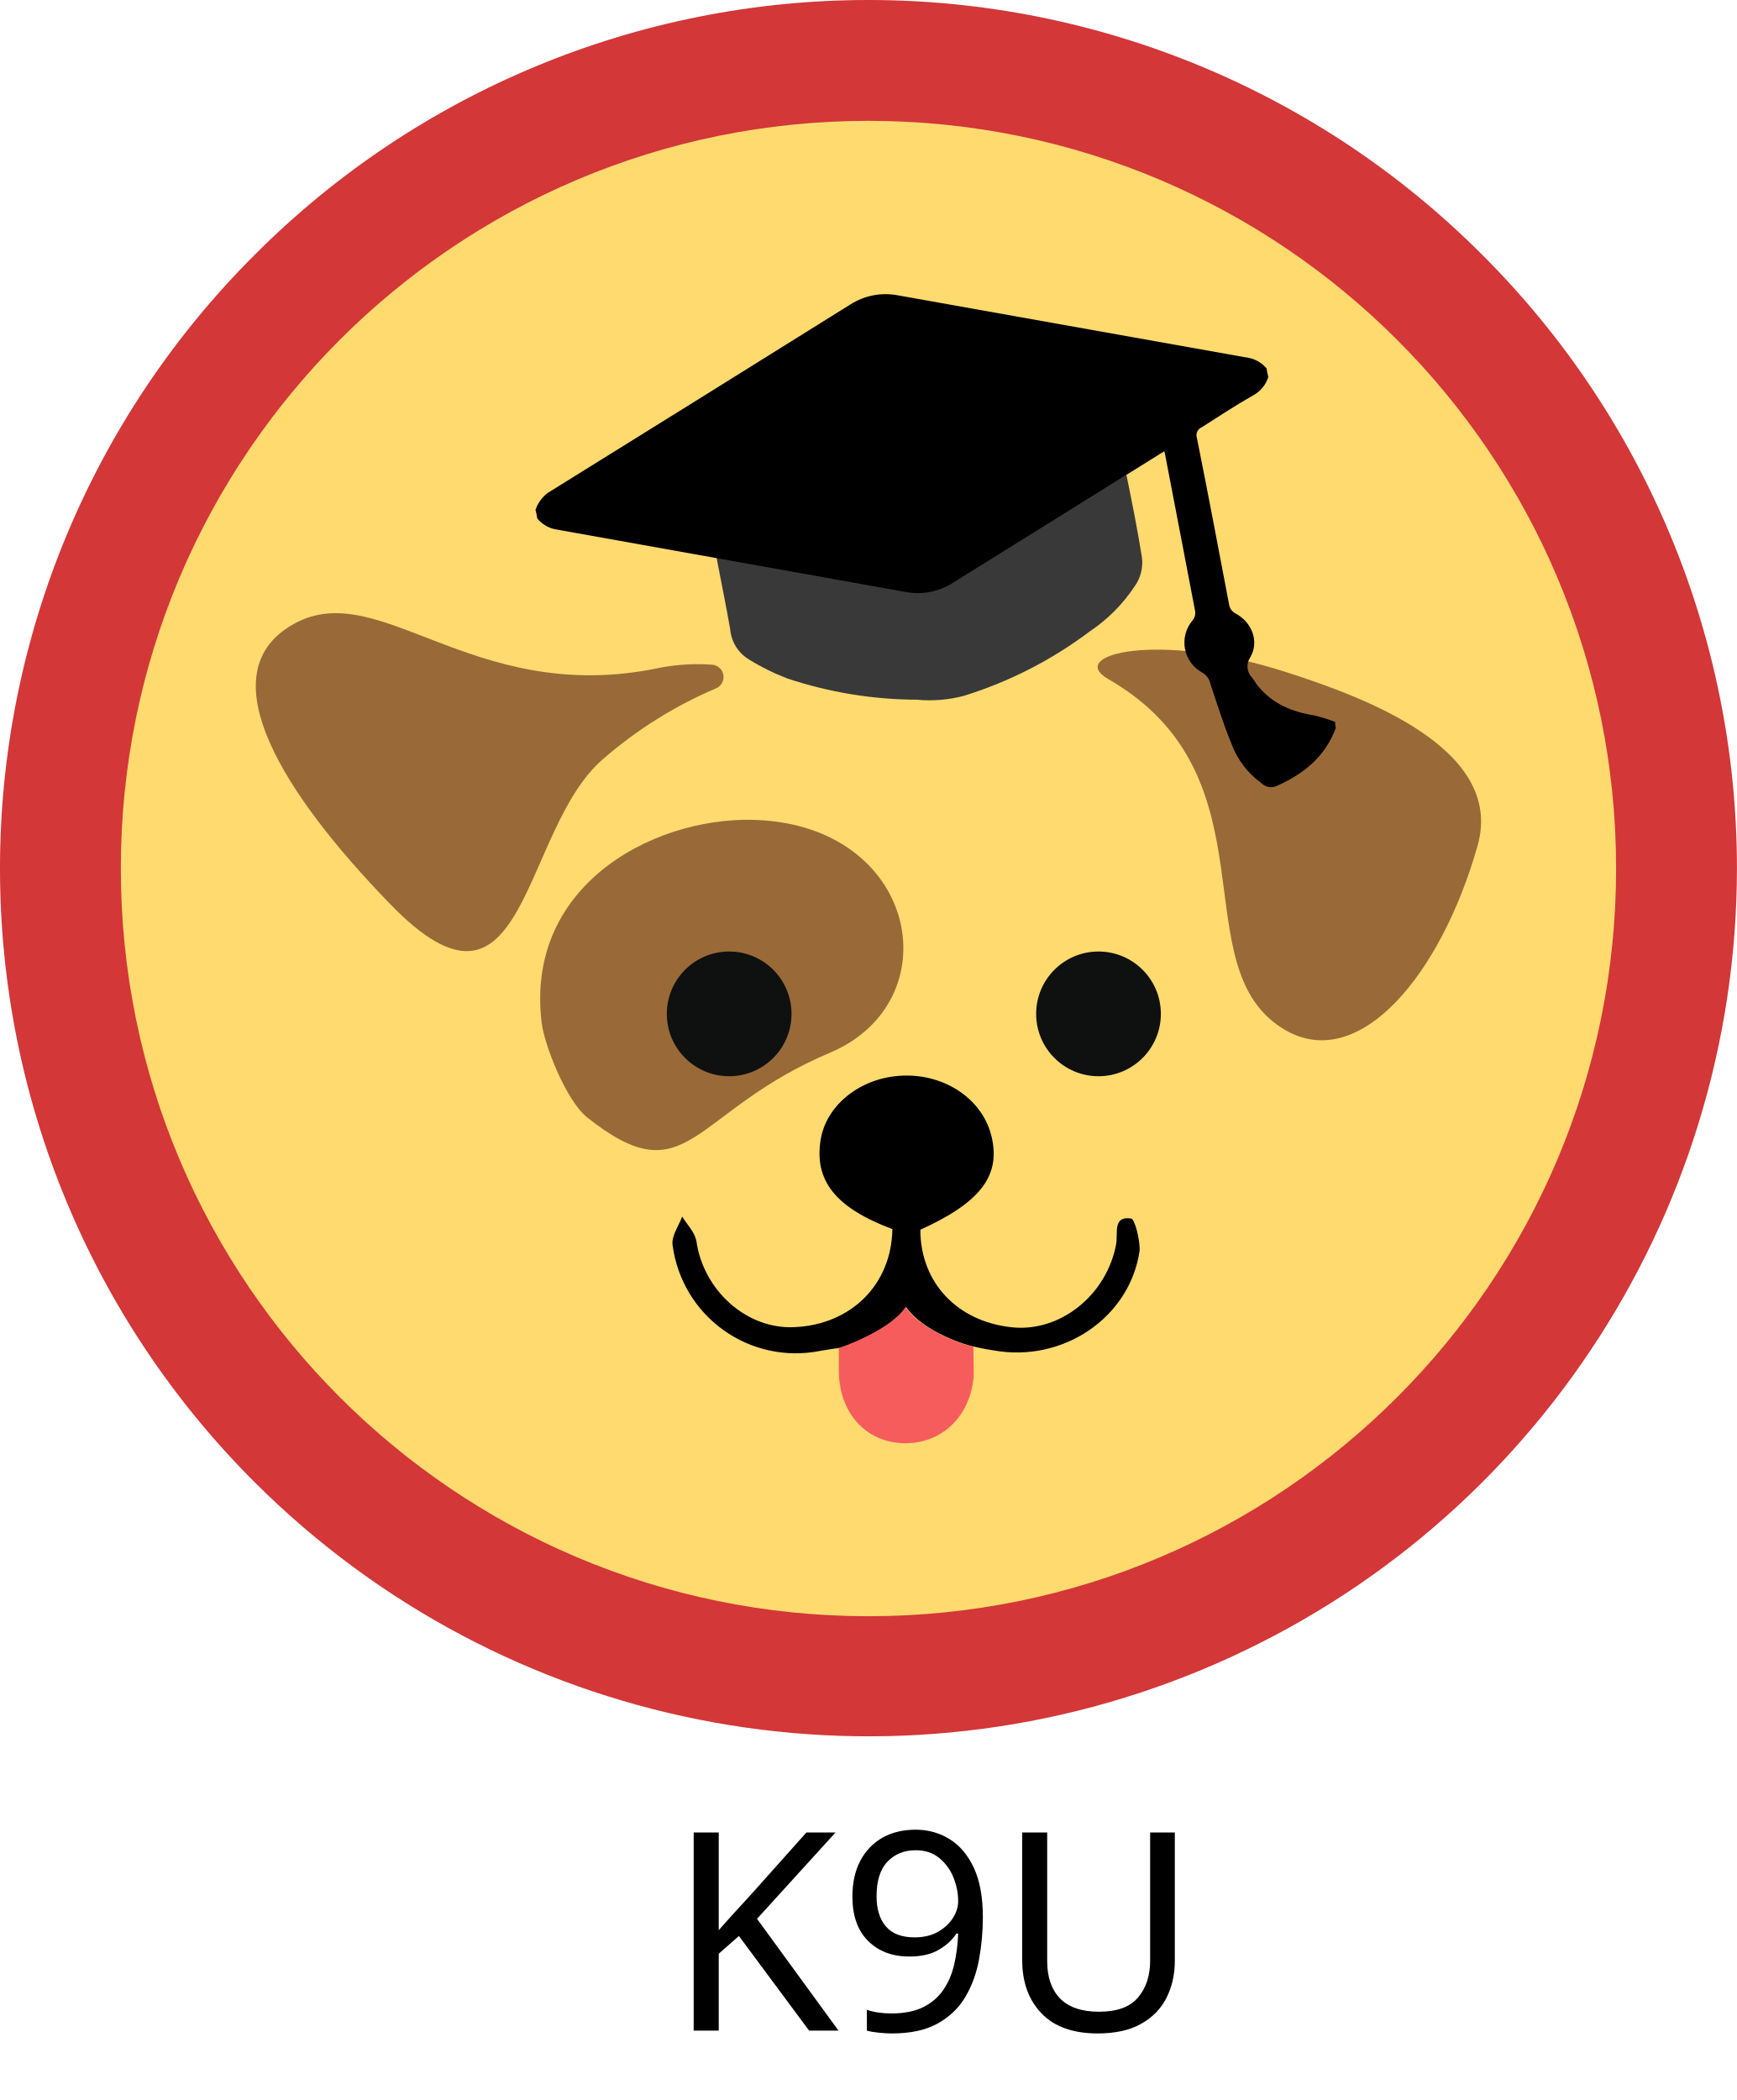
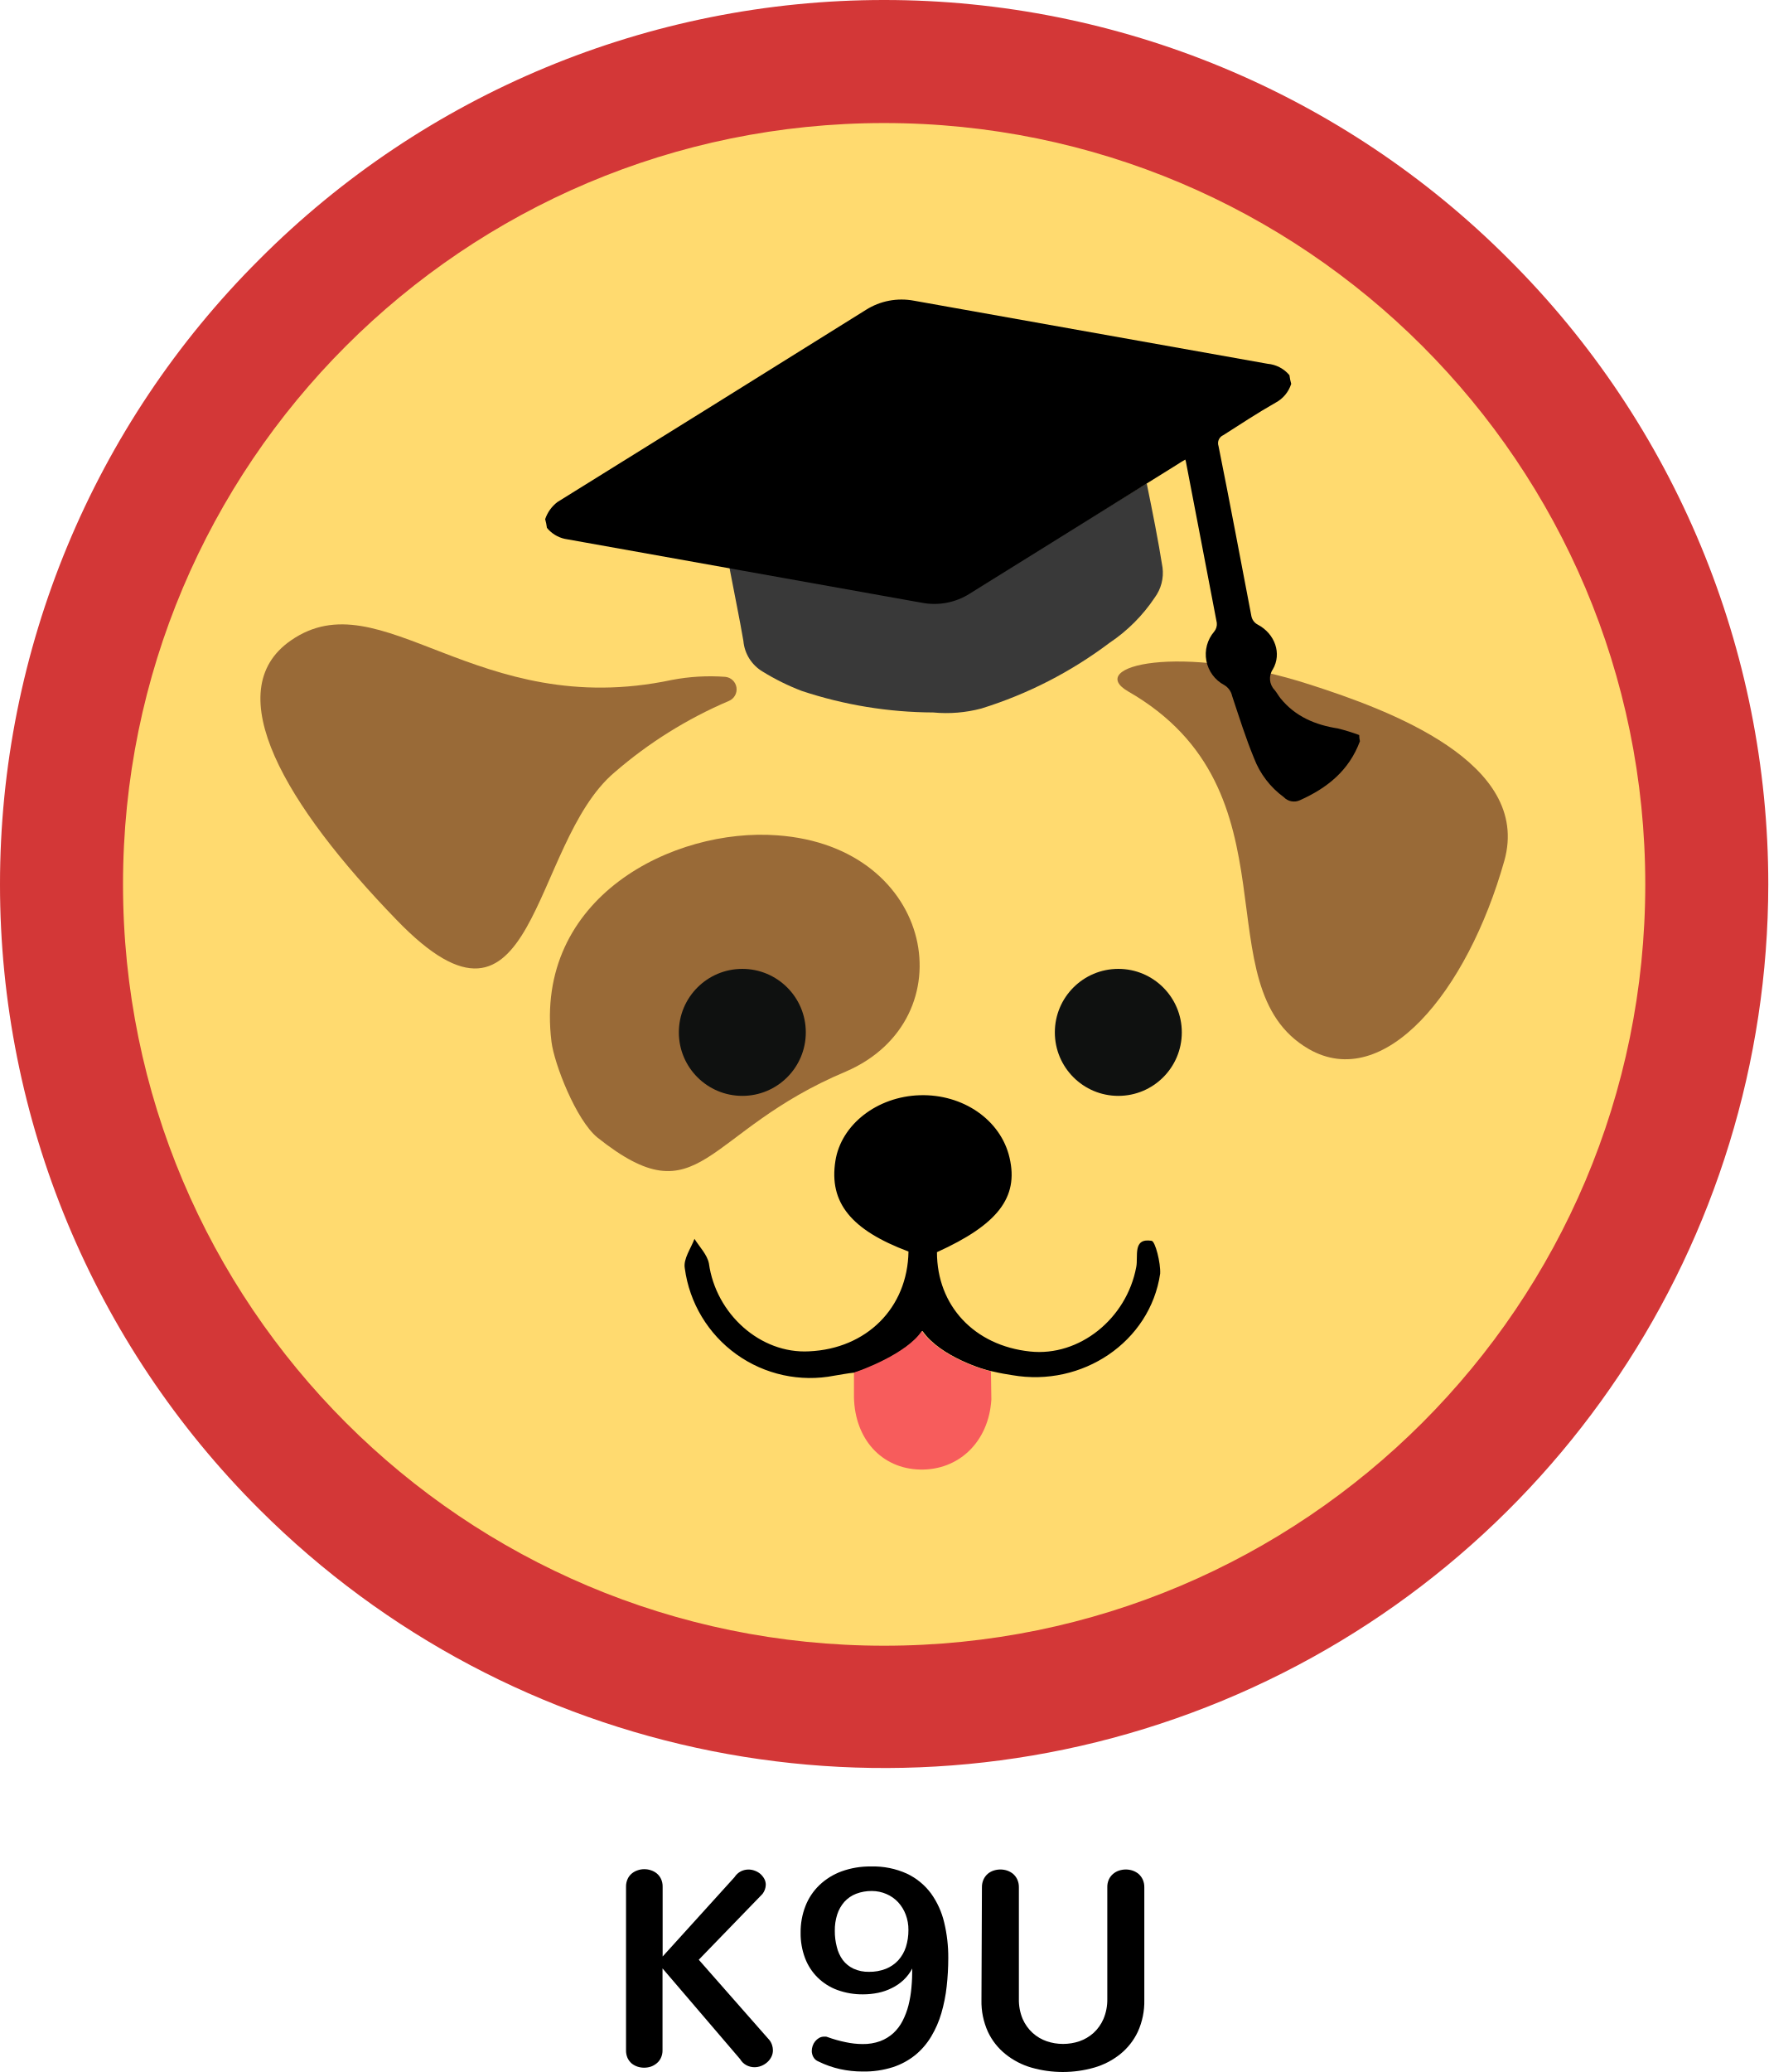
- <svg xmlns="http://www.w3.org/2000/svg" viewBox="0 0 300 362.68">
+ <svg xmlns="http://www.w3.org/2000/svg" viewBox="0 0 300 351.43">
  <defs>
-     <style>.cls-1{fill:#ffda6f;}.cls-2{fill:#d33737;}.cls-3{fill:#996a37;}.cls-4{fill:#0f1110;}.cls-5{fill:#f75c5c;}.cls-6{fill:#393939;}.cls-7{isolation:isolate;font-size:47.92px;font-family:MyriadPro-Regular, Myriad Pro;}</style>
+     <style>.cls-1{fill:#ffda6f;}.cls-2{fill:#d33737;}.cls-3{fill:#996a37;}.cls-4{fill:#0f1110;}.cls-5{fill:#f75c5c;}.cls-6{fill:#393939;}.cls-7{isolation:isolate;}</style>
  </defs>
  <g id="Layer_2" data-name="Layer 2">
    <g id="logo">
      <circle class="cls-1" cx="150" cy="150" r="139.53" />
      <path class="cls-2" d="M150,20.87A129.13,129.13,0,1,1,20.87,150,129.12,129.12,0,0,1,150,20.87M150,0A149.61,149.61,0,0,0,44,44,149.61,149.61,0,0,0,0,150,149.61,149.61,0,0,0,44,256,150,150,0,0,0,300,150,149.61,149.61,0,0,0,256,44,149.61,149.61,0,0,0,150,0Z" />
      <path class="cls-3" d="M131.88,141.68c-17.6-1.33-41.36,10.47-38.32,35,.45,3.71,4.16,13.29,7.8,16.26,17.6,14,17.82-1,42.18-11.21C164,172.87,158.76,143.61,131.88,141.68Z" />
      <circle class="cls-4" cx="125.94" cy="175.1" r="10.77" />
      <circle class="cls-4" cx="189.73" cy="175.1" r="10.77" />
      <path class="cls-3" d="M104.26,131c-14.41,12.18-13.15,49.75-37,25-18.72-19.31-30.37-38.77-17.9-47.38C64.68,98,80.79,122.38,114,115.32a34.64,34.64,0,0,1,9.05-.52,2.13,2.13,0,0,1,.6,4.09A73.74,73.74,0,0,0,104.26,131Z" />
      <path class="cls-3" d="M222.33,116.14c13.14,4.23,37.57,13.14,32.89,29.85-6.31,22.35-20.42,39.28-33.19,31.93-18.34-10.62-1.11-43.74-30.67-60.67C184.08,113,200.12,108.94,222.33,116.14Z" />
      <path d="M195.37,210.45c-3.27-.52-2.23,2.67-2.6,4.45-1.63,8.76-9.65,15.22-18,14.33-9.5-1-15.81-7.79-15.81-16.85,10.32-4.68,13.88-9.29,12.32-16-1.48-6.46-7.94-10.84-15.22-10.62s-13.37,5-14.33,11.14c-1.12,7.06,2.67,11.73,12.4,15.37-.15,9.58-7.13,16.49-16.86,16.93-8.24.45-15.81-6.31-17-14.92-.3-1.49-1.56-2.75-2.45-4.16-.6,1.63-1.93,3.41-1.64,5a21.45,21.45,0,0,0,25.4,18.2c1-.15,2-.37,3.42-.52,1-.15,9-3.2,11.51-7.06,3,4.38,10.69,6.69,11.73,6.83,1.63.38,2.52.52,3.49.67,11.88,2.08,23.39-5.64,25.1-17.22C196.93,214.23,196,210.52,195.37,210.45Z" />
      <path class="cls-5" d="M168.12,232.57c-1.11-.14-8.76-2.52-11.73-6.83-2.53,3.86-10.47,6.76-11.51,7.06V237c.15,7.05,4.67,12.1,11.21,12.25s11.66-4.68,12.1-11.88C168.19,235.77,168.12,234.28,168.12,232.57Z" />
      <path class="cls-6" d="M194.55,82c1,4.9,1.94,9.58,2.68,14.26a7.07,7.07,0,0,1-1.34,5.12,27.72,27.72,0,0,1-7.65,7.65,71.18,71.18,0,0,1-21.75,11.14,23.22,23.22,0,0,1-8.17.67A71.66,71.66,0,0,1,136,117.18a39.42,39.42,0,0,1-6.61-3.27,6.73,6.73,0,0,1-3.27-5.2c-.67-3.93-1.49-7.79-2.23-11.73a14,14,0,0,0-.3-1.41c3.49.59,6.84,1.19,10.25,1.86,7.21,1.33,14.56,2.52,21.76,3.93a15.43,15.43,0,0,0,11.14-2.15c8.83-5.57,17.75-11.07,26.58-16.49C193.81,82.5,194.11,82.2,194.55,82Z" />
      <path d="M230.72,125.72c-1.86,5-5.57,7.94-10.17,10a2.38,2.38,0,0,1-2.75-.52,14.62,14.62,0,0,1-5.05-6.61c-1.41-3.41-2.53-7-3.71-10.54a2.86,2.86,0,0,0-1.34-1.86,5.9,5.9,0,0,1-1.71-9.06,2,2,0,0,0,.45-1.48c-1.71-9.06-3.49-18.12-5.2-27.11a2.54,2.54,0,0,0-.15-.59c-.52.3-.89.52-1.34.82-11.73,7.27-23.46,14.63-35.2,21.9a11.21,11.21,0,0,1-8.16,1.56c-20.2-3.64-40.4-7.2-60.6-10.84a5.43,5.43,0,0,1-3-1.86,11.09,11.09,0,0,0-.3-1.48,6.15,6.15,0,0,1,2.08-2.9c17.45-10.84,35-21.75,52.35-32.6A11.3,11.3,0,0,1,155.05,51l60,10.7a5.48,5.48,0,0,1,3.71,1.93,11.09,11.09,0,0,0,.3,1.48,5.49,5.49,0,0,1-2.67,3.2c-3,1.7-5.94,3.64-8.84,5.49a1.49,1.49,0,0,0-.82,1.86c1.93,9.58,3.72,19.16,5.57,28.81a2.07,2.07,0,0,0,1.12,1.49c2.89,1.55,4.08,4.9,2.52,7.57a2.77,2.77,0,0,0,.3,3.49c.37.45.67,1,1,1.41,2.52,3.12,5.94,4.53,9.73,5.12a33.59,33.59,0,0,1,3.63,1.12A4.56,4.56,0,0,0,230.72,125.72Z" />
-       <text class="cls-7" transform="translate(115.17 350.7)">K9U</text>
+       <g class="cls-7">
+         <path d="M112.4,347.73a2.93,2.93,0,0,1-.27,1.3,2.61,2.61,0,0,1-.71.92,3.27,3.27,0,0,1-1,.57,3.67,3.67,0,0,1-1.14.18,3.56,3.56,0,0,1-1.13-.18,3.19,3.19,0,0,1-1-.55,2.86,2.86,0,0,1-.69-.93,3.13,3.13,0,0,1-.25-1.31V320a3,3,0,0,1,.27-1.31,2.59,2.59,0,0,1,.7-.92,3,3,0,0,1,1-.55,3.35,3.35,0,0,1,1.13-.19,3.41,3.41,0,0,1,1.14.19,3,3,0,0,1,1,.55,2.71,2.71,0,0,1,.7.92,3,3,0,0,1,.27,1.31v11.84l12.19-13.45a2.81,2.81,0,0,1,1.09-1,2.94,2.94,0,0,1,2.36-.1,3.12,3.12,0,0,1,.94.54,3.22,3.22,0,0,1,.67.84,2.16,2.16,0,0,1,.25,1,2.66,2.66,0,0,1-.56,1.56l-10.81,11.16,12,13.64a2.73,2.73,0,0,1,.45.88,2.8,2.8,0,0,1,.13.83,2.46,2.46,0,0,1-.27,1.14,3,3,0,0,1-.71.91,3.5,3.5,0,0,1-1,.61,3.14,3.14,0,0,1-1.16.22,3,3,0,0,1-1.32-.32,2.73,2.73,0,0,1-1.11-1.06L112.4,333.86Z" />
+         <path d="M138.86,349.65a1.68,1.68,0,0,1-.87-.76,2.18,2.18,0,0,1-.27-1,2.77,2.77,0,0,1,.15-.89,2.46,2.46,0,0,1,1.1-1.35,1.76,1.76,0,0,1,.85-.22,1.27,1.27,0,0,1,.28,0,.89.89,0,0,1,.28.07,21.51,21.51,0,0,0,3.13.88,13.73,13.73,0,0,0,2.82.31,8.43,8.43,0,0,0,3-.49,7,7,0,0,0,2.23-1.36,7.45,7.45,0,0,0,1.57-2.08,12.62,12.62,0,0,0,1-2.65,18.72,18.72,0,0,0,.5-3c.1-1.06.14-2.14.14-3.23a0,0,0,0,0,0,0s0,0,0,0a7.61,7.61,0,0,1-1.48,1.95,8,8,0,0,1-2,1.37,9.28,9.28,0,0,1-2.31.8,12.68,12.68,0,0,1-2.55.26,12.36,12.36,0,0,1-4.37-.74,9.37,9.37,0,0,1-3.34-2.11,9.19,9.19,0,0,1-2.14-3.3,11.78,11.78,0,0,1-.75-4.31,12.07,12.07,0,0,1,.82-4.52,9.93,9.93,0,0,1,2.37-3.55,10.82,10.82,0,0,1,3.76-2.33,14.05,14.05,0,0,1,5-.83,13.78,13.78,0,0,1,6.11,1.23,10.92,10.92,0,0,1,4.06,3.34,13.87,13.87,0,0,1,2.24,4.94,25.07,25.07,0,0,1,.69,6,43.08,43.08,0,0,1-.27,4.84,26.71,26.71,0,0,1-.9,4.53,16.88,16.88,0,0,1-1.72,3.95,12.11,12.11,0,0,1-2.69,3.14,12,12,0,0,1-3.82,2.07,16,16,0,0,1-5.13.74,17.93,17.93,0,0,1-3.82-.41A16.37,16.37,0,0,1,138.86,349.65Zm9.08-28.92a7.25,7.25,0,0,0-2.69.47,5.22,5.22,0,0,0-2,1.37,6,6,0,0,0-1.21,2.14,8.64,8.64,0,0,0-.41,2.78,10.29,10.29,0,0,0,.34,2.72,6.2,6.2,0,0,0,1,2.21,4.88,4.88,0,0,0,1.82,1.48,6,6,0,0,0,2.64.54,7.52,7.52,0,0,0,2.86-.51,5.76,5.76,0,0,0,2.11-1.45,6.17,6.17,0,0,0,1.29-2.25,9.36,9.36,0,0,0,.43-2.88,7.18,7.18,0,0,0-.46-2.62,6.47,6.47,0,0,0-1.28-2.09,5.84,5.84,0,0,0-2-1.4A6.2,6.2,0,0,0,147.94,320.73Z" />
+         <path d="M166.59,320.1a3.05,3.05,0,0,1,.27-1.32,2.83,2.83,0,0,1,.7-.95,3,3,0,0,1,1-.56,3.87,3.87,0,0,1,1.17-.19,3.75,3.75,0,0,1,1.15.19,3.23,3.23,0,0,1,1,.56,2.86,2.86,0,0,1,.71.95,3.05,3.05,0,0,1,.27,1.32V339a8.37,8.37,0,0,0,.64,3.43,7,7,0,0,0,1.7,2.38,6.92,6.92,0,0,0,2.4,1.41,8.57,8.57,0,0,0,2.75.45,8.69,8.69,0,0,0,2.77-.45,7.1,7.1,0,0,0,2.4-1.41,7,7,0,0,0,1.69-2.38,8.36,8.36,0,0,0,.65-3.43V320.1a3.05,3.05,0,0,1,.26-1.32,2.75,2.75,0,0,1,.72-.95,3.07,3.07,0,0,1,1-.56,3.87,3.87,0,0,1,1.17-.19,3.75,3.75,0,0,1,1.15.19,3.23,3.23,0,0,1,1,.56,2.86,2.86,0,0,1,.71.95,3.05,3.05,0,0,1,.27,1.32v19.12a12.39,12.39,0,0,1-1.1,5.38,10.79,10.79,0,0,1-3,3.81,12.63,12.63,0,0,1-4.39,2.27,19.39,19.39,0,0,1-10.68,0,12.54,12.54,0,0,1-4.37-2.27,10.66,10.66,0,0,1-3-3.81,12.39,12.39,0,0,1-1.09-5.38Z" />
+       </g>
    </g>
  </g>
</svg>
